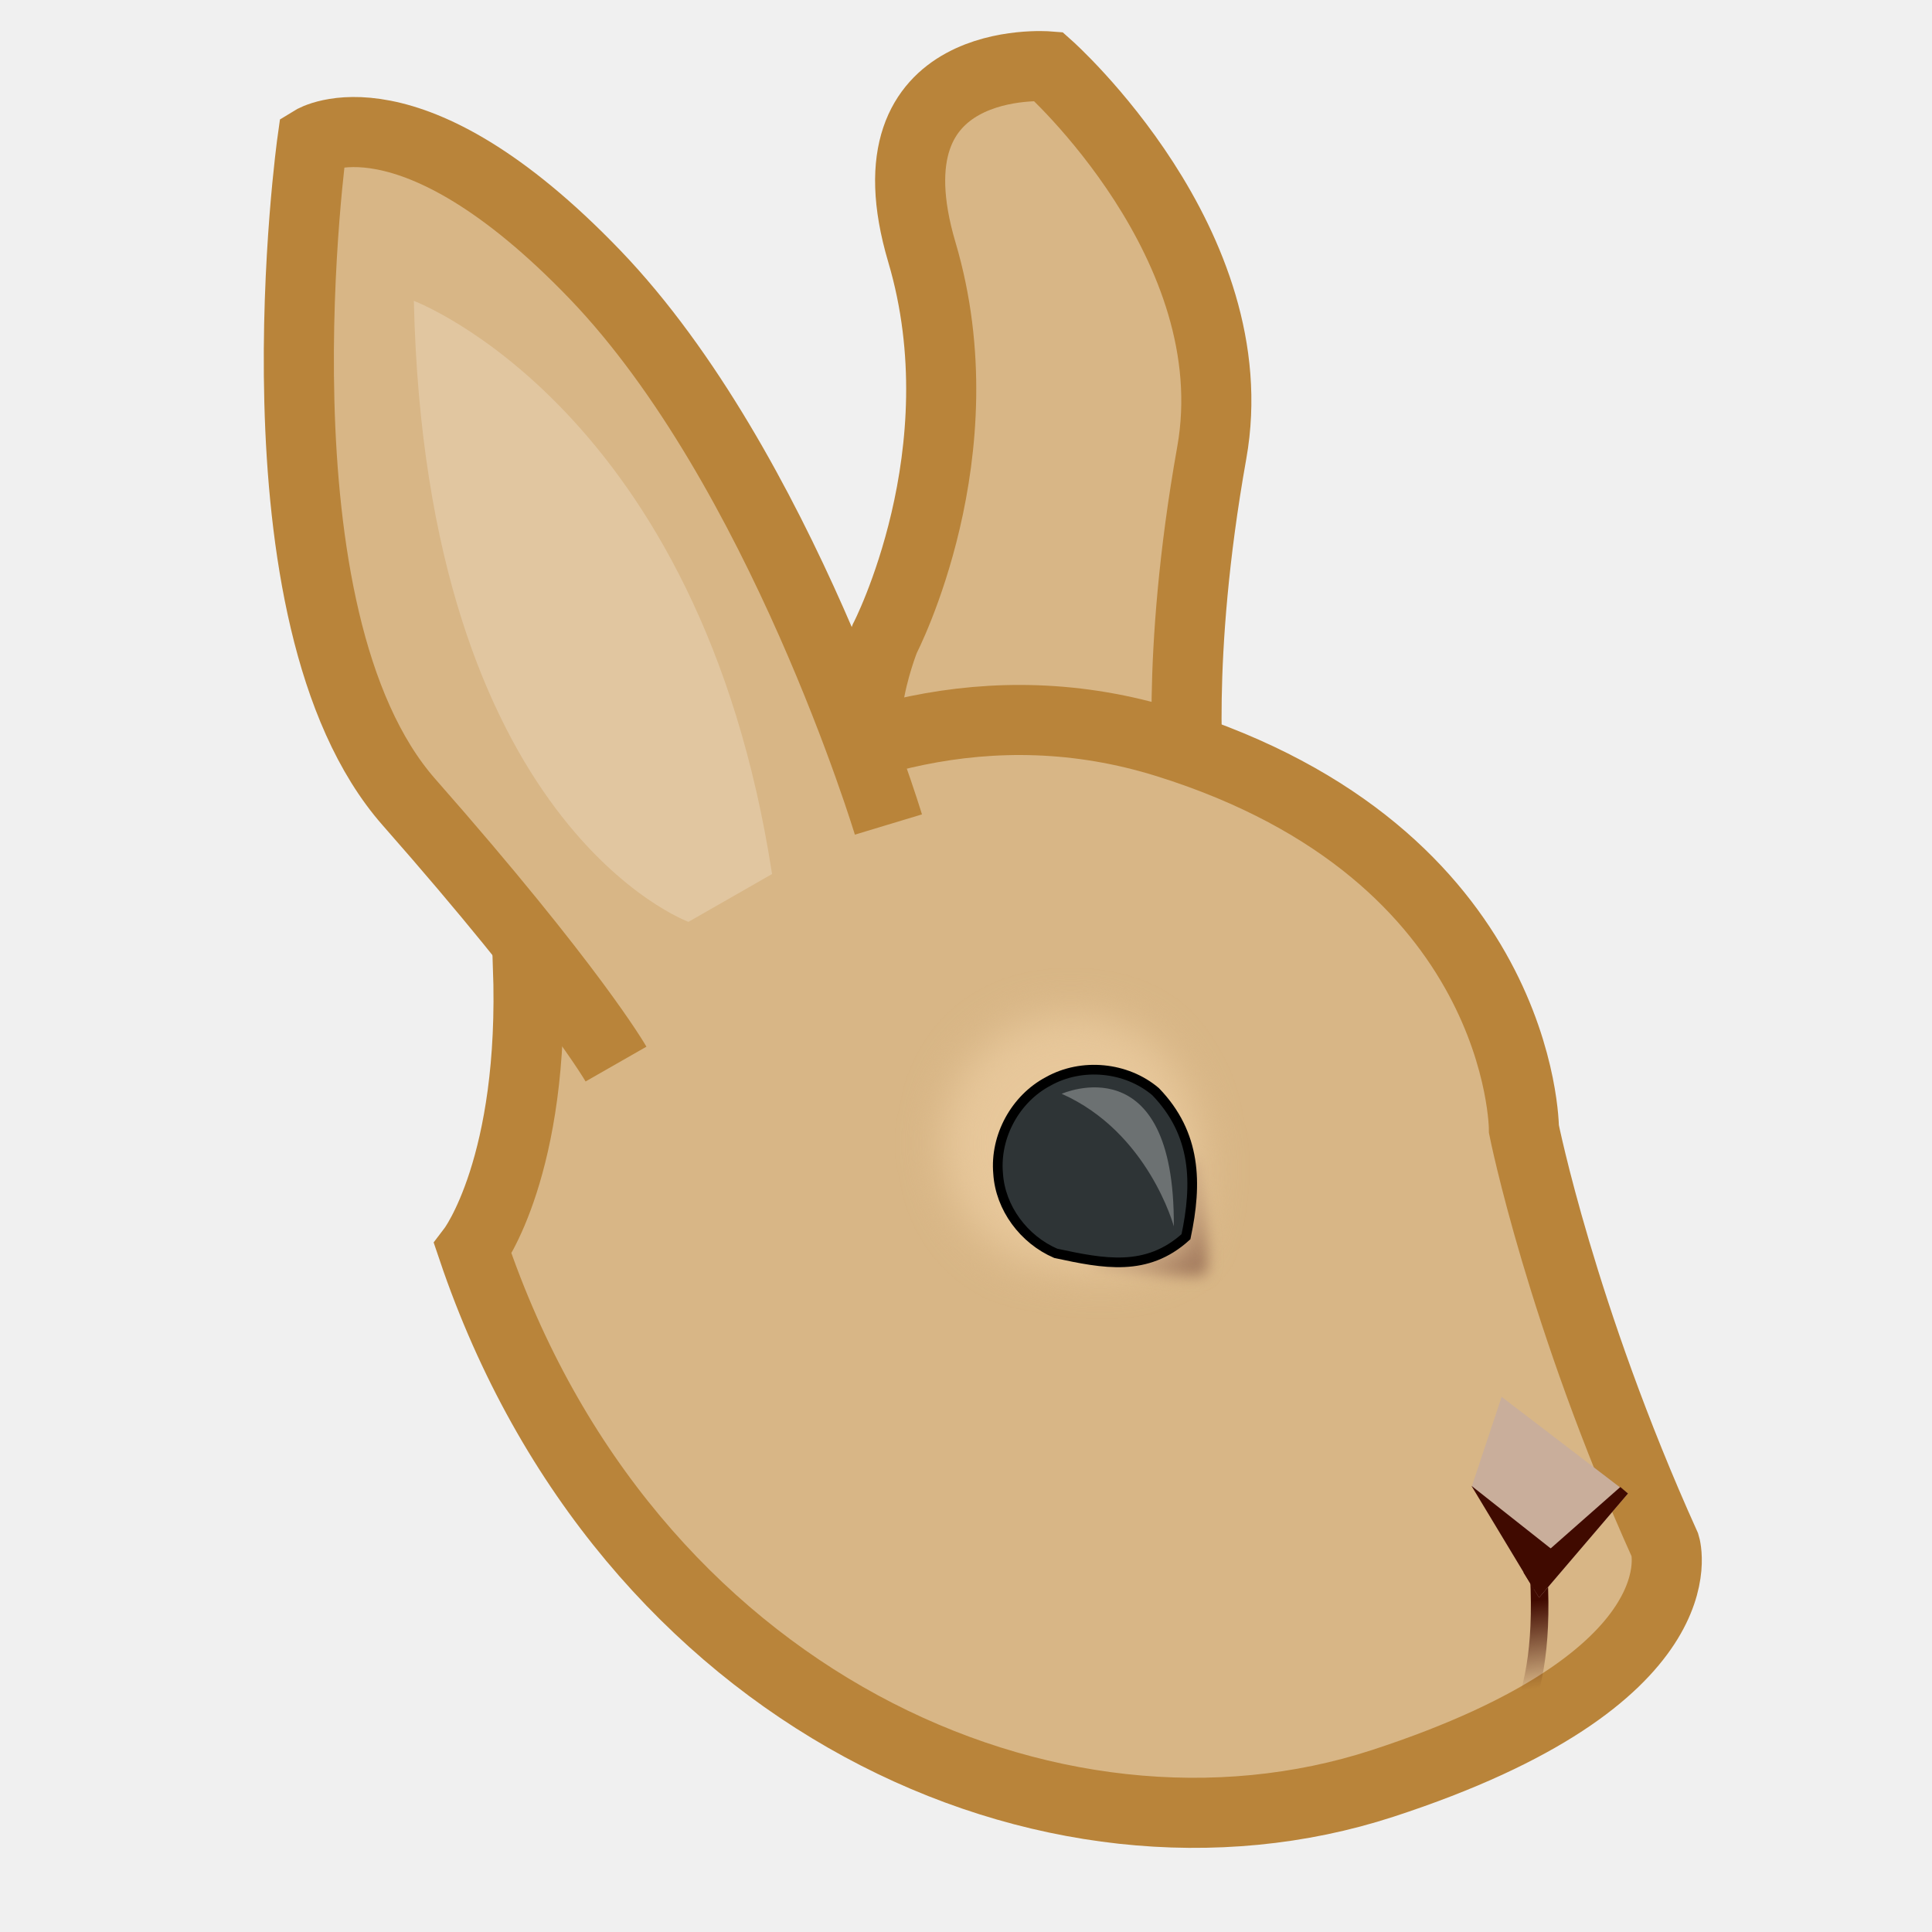
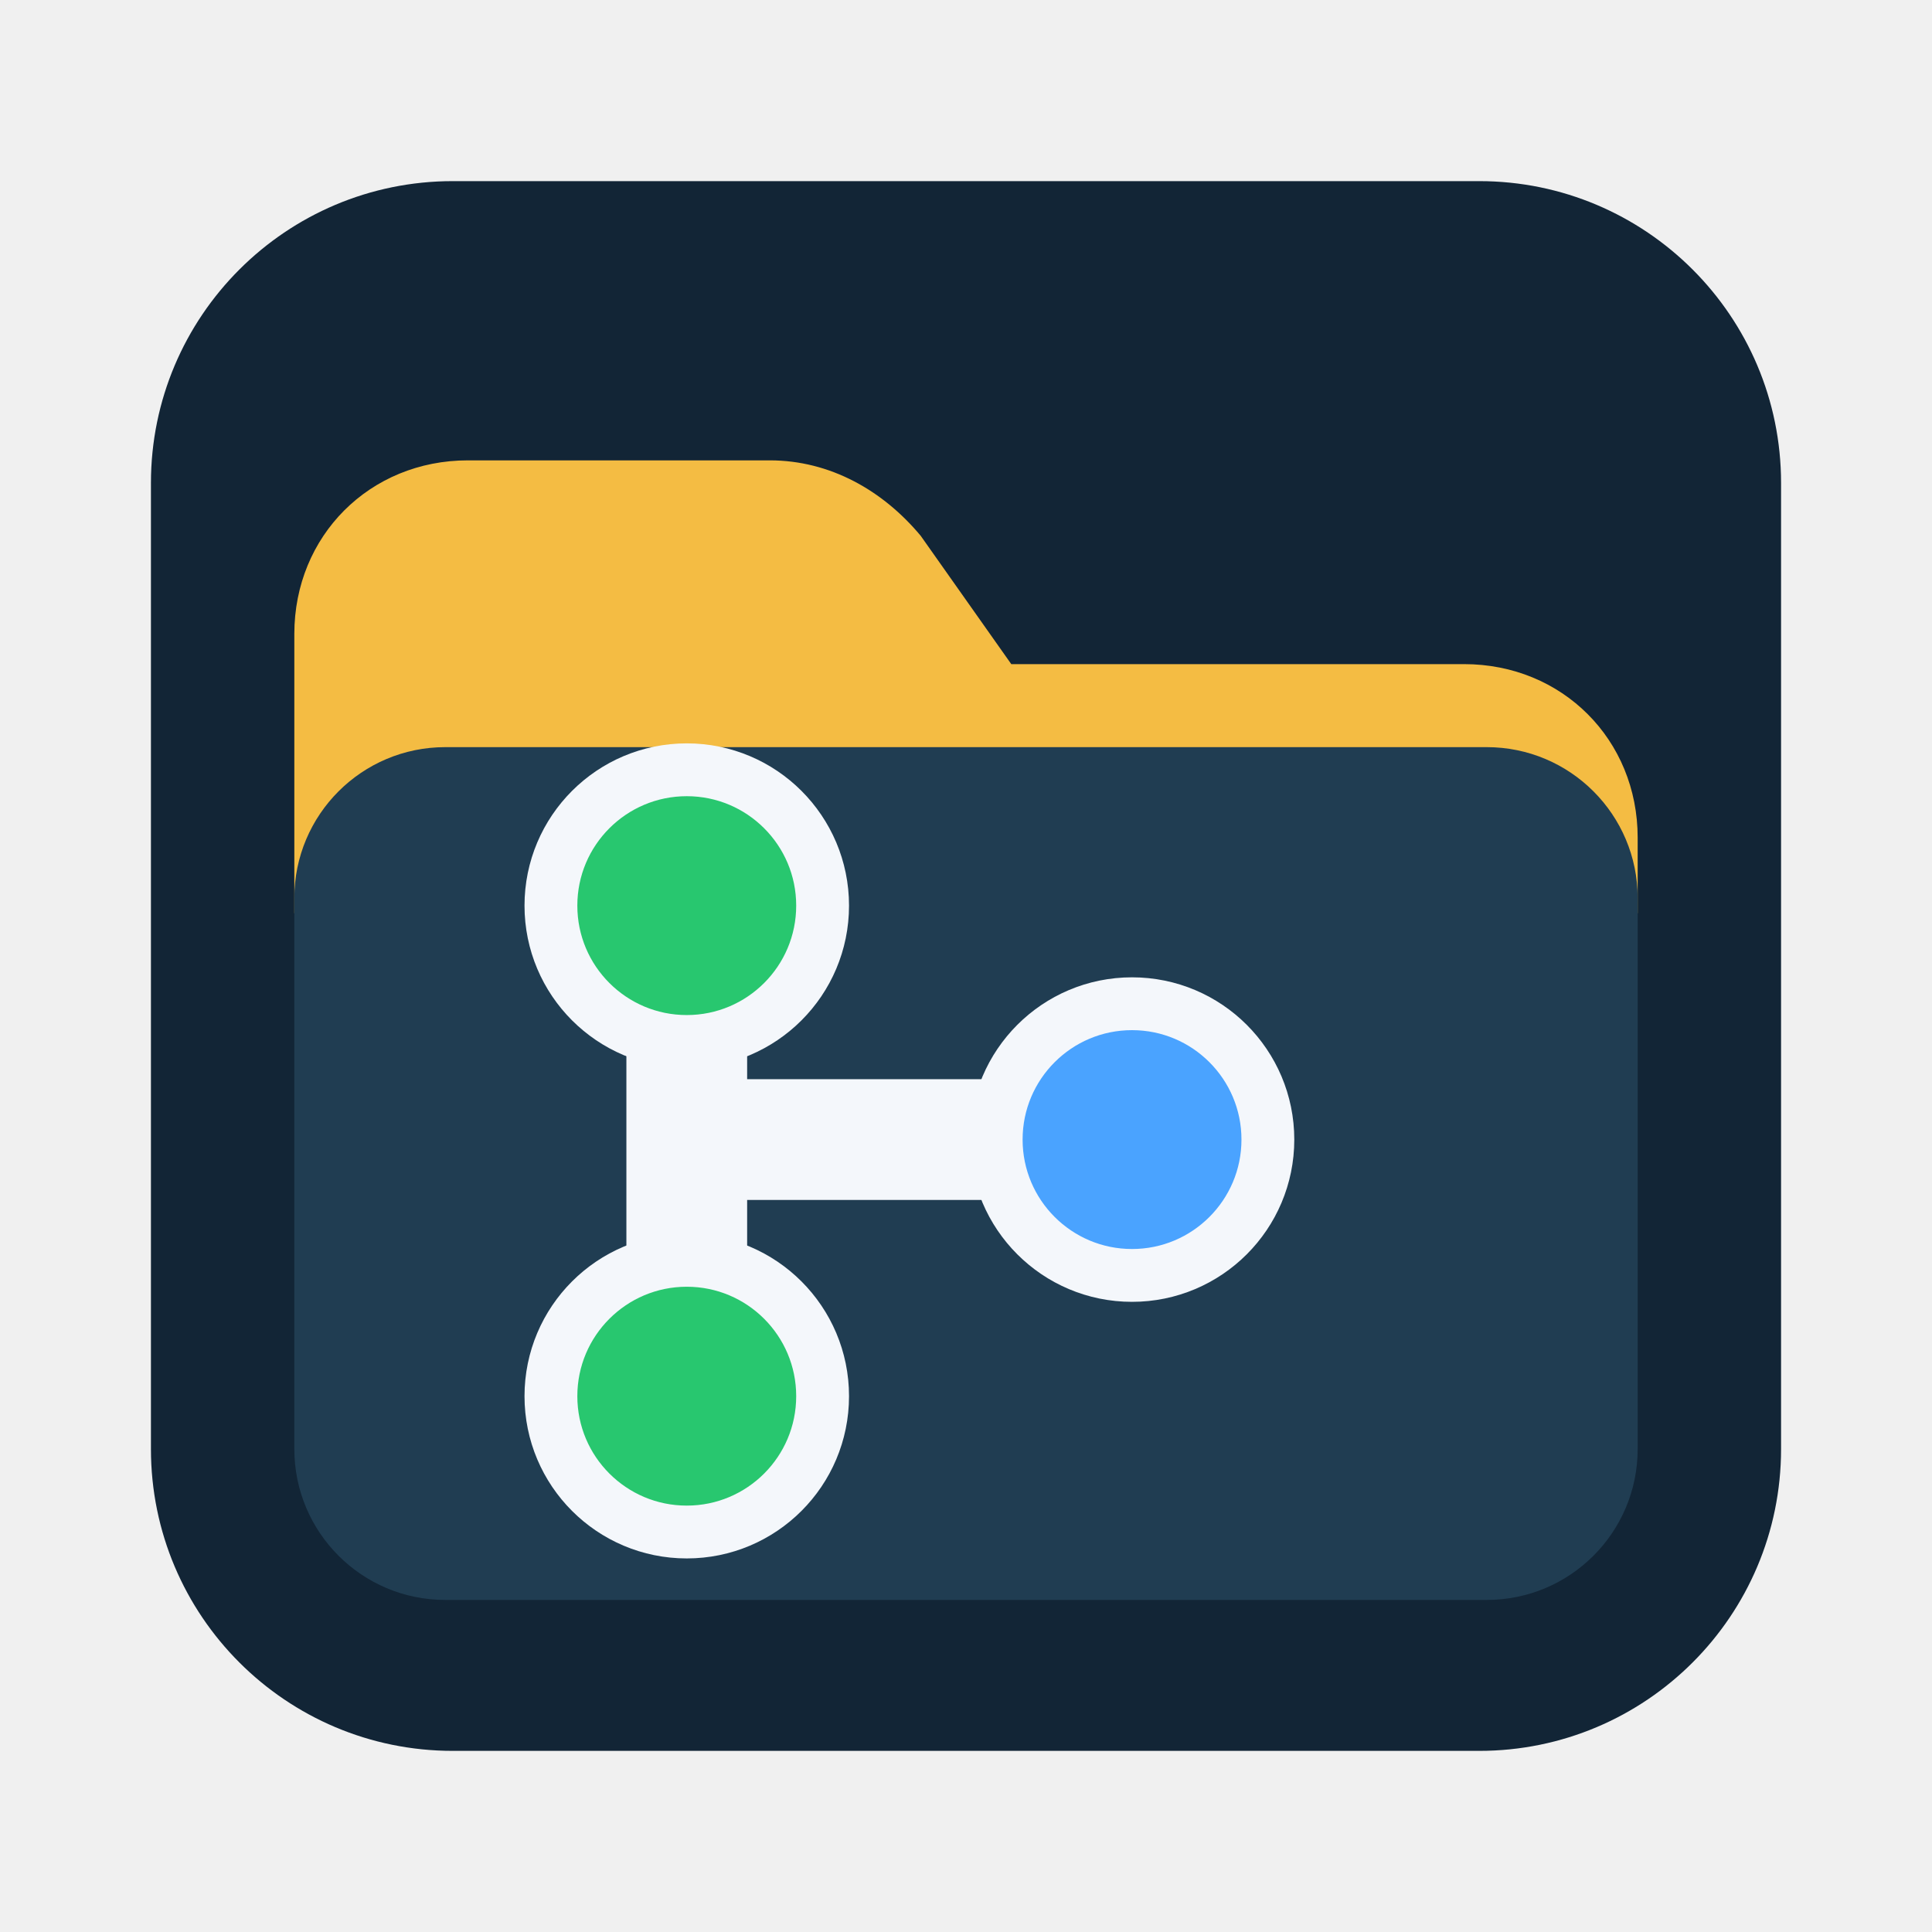
- <svg xmlns="http://www.w3.org/2000/svg" xmlns:xlink="http://www.w3.org/1999/xlink" width="256" height="256" id="svg5603" version="1.0">
-   <defs id="defs5605">
-     <filter id="filter6818" x="-0.187" width="1.374" y="-0.189" height="1.378" color-interpolation-filters="sRGB">
-       <feGaussianBlur stdDeviation="0.486" id="feGaussianBlur6820" />
-     </filter>
-     <filter id="filter6814" x="-0.145" width="1.29" y="-0.14" height="1.281" color-interpolation-filters="sRGB">
-       <feGaussianBlur stdDeviation="0.181" id="feGaussianBlur6816" />
-     </filter>
-     <linearGradient id="linearGradient1052">
-       <stop id="stop1054" offset="0" style="stop-color:#400a00;stop-opacity:1;" />
-       <stop id="stop1056" offset="1" style="stop-color:#400a00;stop-opacity:0;" />
-     </linearGradient>
-     <linearGradient xlink:href="#linearGradient1052" id="linearGradient1245" gradientUnits="userSpaceOnUse" gradientTransform="matrix(1.294706,0,0,1.294706,822.4701,-493.6103)" x1="25.52" y1="23.211" x2="25.7" y2="24.443" />
-   </defs>
-   <g id="layer1">
-     <g style="display:inline" id="g1230" transform="matrix(7.171726,0,0,7.171726,-5933.769,3536.822)">
-       <path id="path1133" d="M 849.36,-478.615 C 849.36,-478.615 849.086,-480.95 849.772,-484.795 C 850.459,-488.64 846.751,-491.936 846.751,-491.936 C 846.751,-491.936 843.318,-492.211 844.416,-488.503 C 845.515,-484.795 843.73,-481.361 843.73,-481.361 C 843.73,-481.361 842.837,-479.141 843.936,-478.729" style="fill:#d8b686;fill-opacity:1;fill-rule:evenodd;stroke:#b9843a;stroke-width:1.295px;stroke-linecap:butt;stroke-linejoin:miter;stroke-opacity:1" />
-       <path style="fill:#d8b686;fill-opacity:1;fill-rule:evenodd;stroke:#b9843a;stroke-width:1.295px;stroke-linecap:butt;stroke-linejoin:miter;stroke-opacity:1" d="M 836.119,-470.089 C 838.944,-461.734 846.825,-458.221 852.931,-460.212 C 858.898,-462.159 858.149,-464.607 858.149,-464.607 C 856.227,-468.864 855.54,-472.298 855.54,-472.298 C 855.54,-472.298 855.54,-477.379 848.948,-479.439 C 842.356,-481.499 837.138,-475.319 837.138,-475.319 C 837.275,-471.611 836.119,-470.089 836.119,-470.089 L 836.119,-470.089 z" id="path1135" />
-       <path id="path1137" d="M 838.765,-473.502 C 838.765,-473.502 837.962,-474.907 834.941,-478.34 C 831.919,-481.773 833.155,-490.563 833.155,-490.563 C 833.155,-490.563 834.941,-491.661 838.374,-488.091 C 841.807,-484.52 843.798,-477.928 843.798,-477.928" style="fill:#d8b686;fill-opacity:1;fill-rule:evenodd;stroke:#b9843a;stroke-width:1.295px;stroke-linecap:butt;stroke-linejoin:miter;stroke-opacity:1" />
-       <path id="path1139" d="M 855.415,-461.205 C 855.697,-461.919 855.887,-462.656 855.815,-464.058" style="fill:none;stroke:url(#linearGradient1245);stroke-width:0.324;stroke-linecap:butt;stroke-linejoin:miter;stroke-opacity:1" />
-       <path id="path1141" d="M 854.579,-465.706 L 855.819,-463.644 L 857.463,-465.568 L 855.128,-467.354 L 854.579,-465.706 z" style="fill:#c9ae9b;fill-opacity:1;fill-rule:evenodd;stroke:none" />
-       <path id="path1143" d="M 854.57,-465.71 L 855.724,-463.796 L 856.232,-464.397 L 854.57,-465.71 L 854.57,-465.71 L 854.57,-465.71 z" style="fill:#400a00;fill-opacity:1;stroke-width:1px" />
-       <path id="path1145" d="M 855.531,-464.11 L 857.321,-465.688 L 857.463,-465.568 L 855.819,-463.644 L 855.531,-464.11 L 855.531,-464.11 z" style="fill:#400a00;fill-opacity:1;stroke-width:1px" />
-       <g id="g1147" transform="matrix(1.903943,0,0,1.903943,-370.7072,-116.6756)">
-         <path style="fill:#9f765a;fill-opacity:1;fill-rule:evenodd;stroke:none;filter:url(#filter6814)" d="M 125.07,26.882 C 125.07,26.882 127.721,27.324 127.986,27.147 C 128.251,26.97 127.721,24.098 127.721,24.098 L 125.07,26.882 z" id="path1149" transform="matrix(0.3742762,0,0,0.3742762,593.0557,-195.5374)" />
-         <path id="path1151" d="M -4.313,-43.326 C -5.567,-42.188 -6.938,-42.459 -8.485,-42.794 C -9.499,-43.233 -10.259,-44.239 -10.329,-45.351 C -10.436,-46.54 -9.775,-47.747 -8.721,-48.305 C -7.648,-48.904 -6.223,-48.767 -5.285,-47.972 C -3.976,-46.616 -3.948,-45.038 -4.313,-43.326 z" style="fill:#e7c79a;fill-opacity:1;fill-rule:nonzero;stroke:none;filter:url(#filter6818)" transform="matrix(0.4043214,0,0,0.4043214,642.5935,-168.2125)" />
-         <path style="fill:#2e3436;fill-opacity:1;fill-rule:nonzero;stroke:#000000;stroke-width:0.094;stroke-linecap:round;stroke-linejoin:miter;stroke-miterlimit:4;stroke-dashoffset:13.2;stroke-opacity:1" d="M 640.777,-185.739 C 640.397,-185.395 639.981,-185.477 639.513,-185.578 C 639.205,-185.711 638.975,-186.016 638.954,-186.353 C 638.922,-186.713 639.122,-187.079 639.441,-187.247 C 639.766,-187.429 640.198,-187.388 640.482,-187.147 C 640.879,-186.736 640.887,-186.258 640.777,-185.739 L 640.777,-185.739 z" id="path1153" />
-         <path style="opacity:0.3;fill:#ffffff;fill-opacity:1;fill-rule:evenodd;stroke:none" d="M 639.571,-187.126 C 639.571,-187.126 640.671,-187.618 640.659,-185.84 C 640.659,-185.84 640.413,-186.752 639.571,-187.126 z" id="path1155" />
-       </g>
-       <path style="fill:#e1c6a0;fill-opacity:1;fill-rule:evenodd;stroke:none" d="M 840.104,-476.13 C 840.104,-476.13 835.25,-477.895 835.03,-487.603 C 835.03,-487.603 840.325,-485.617 841.648,-477.013 L 840.104,-476.13 z" id="path1157" />
-     </g>
-   </g>
+ <svg xmlns="http://www.w3.org/2000/svg" width="256" height="256" viewBox="0 0 256 256" version="1.1">
+   <rect x="20" y="24" width="216" height="208" rx="40" fill="#122536" />
+   <path d="M39 84c0-13 10-23 23-23h40c8 0 15 4 20 10l12 17h60c13 0 23 10 23 23v10H39z" fill="#f4bc43" />
+   <rect x="39" y="99" width="178" height="113" rx="20" fill="#203d52" />
+   <path d="M91 151v-31m0 31v34m0-34h59" fill="none" stroke="#f4f7fb" stroke-width="16" stroke-linecap="round" stroke-linejoin="round" />
+   <circle cx="91" cy="120" r="18" fill="#28c76f" stroke="#f4f7fb" stroke-width="7" />
+   <circle cx="91" cy="185" r="18" fill="#28c76f" stroke="#f4f7fb" stroke-width="7" />
+   <circle cx="150" cy="151" r="18" fill="#4aa3ff" stroke="#f4f7fb" stroke-width="7" />
</svg>
